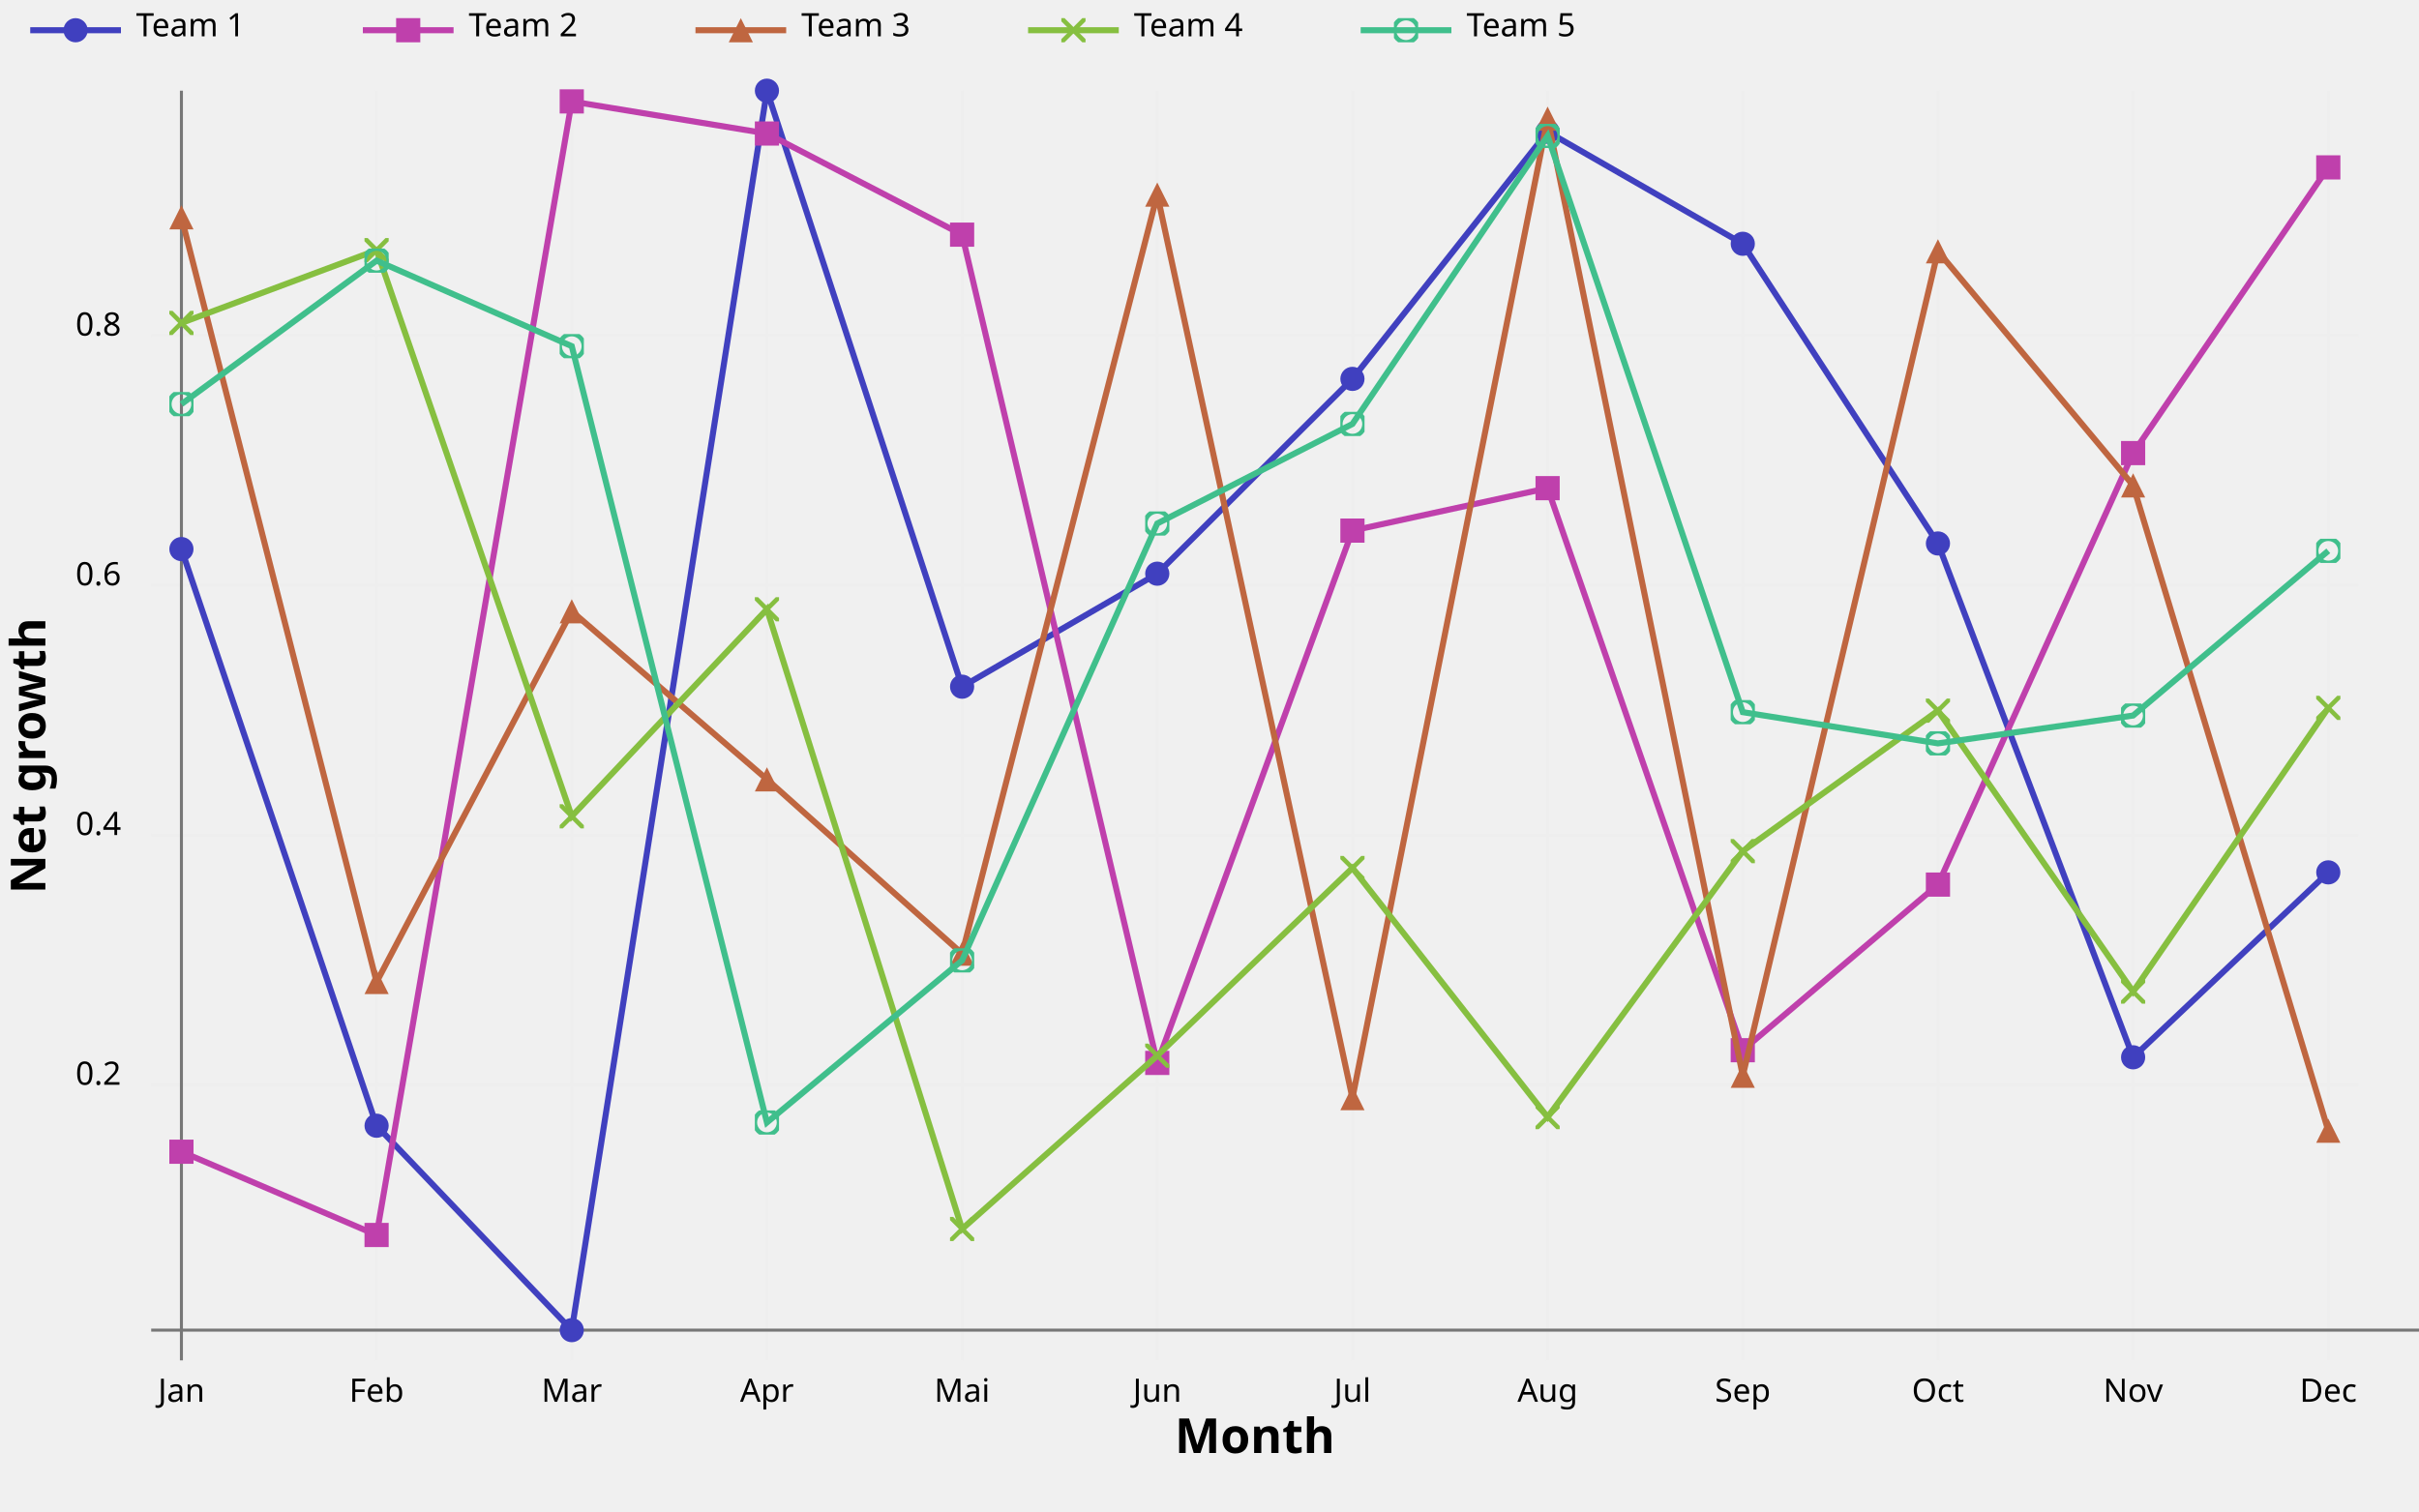
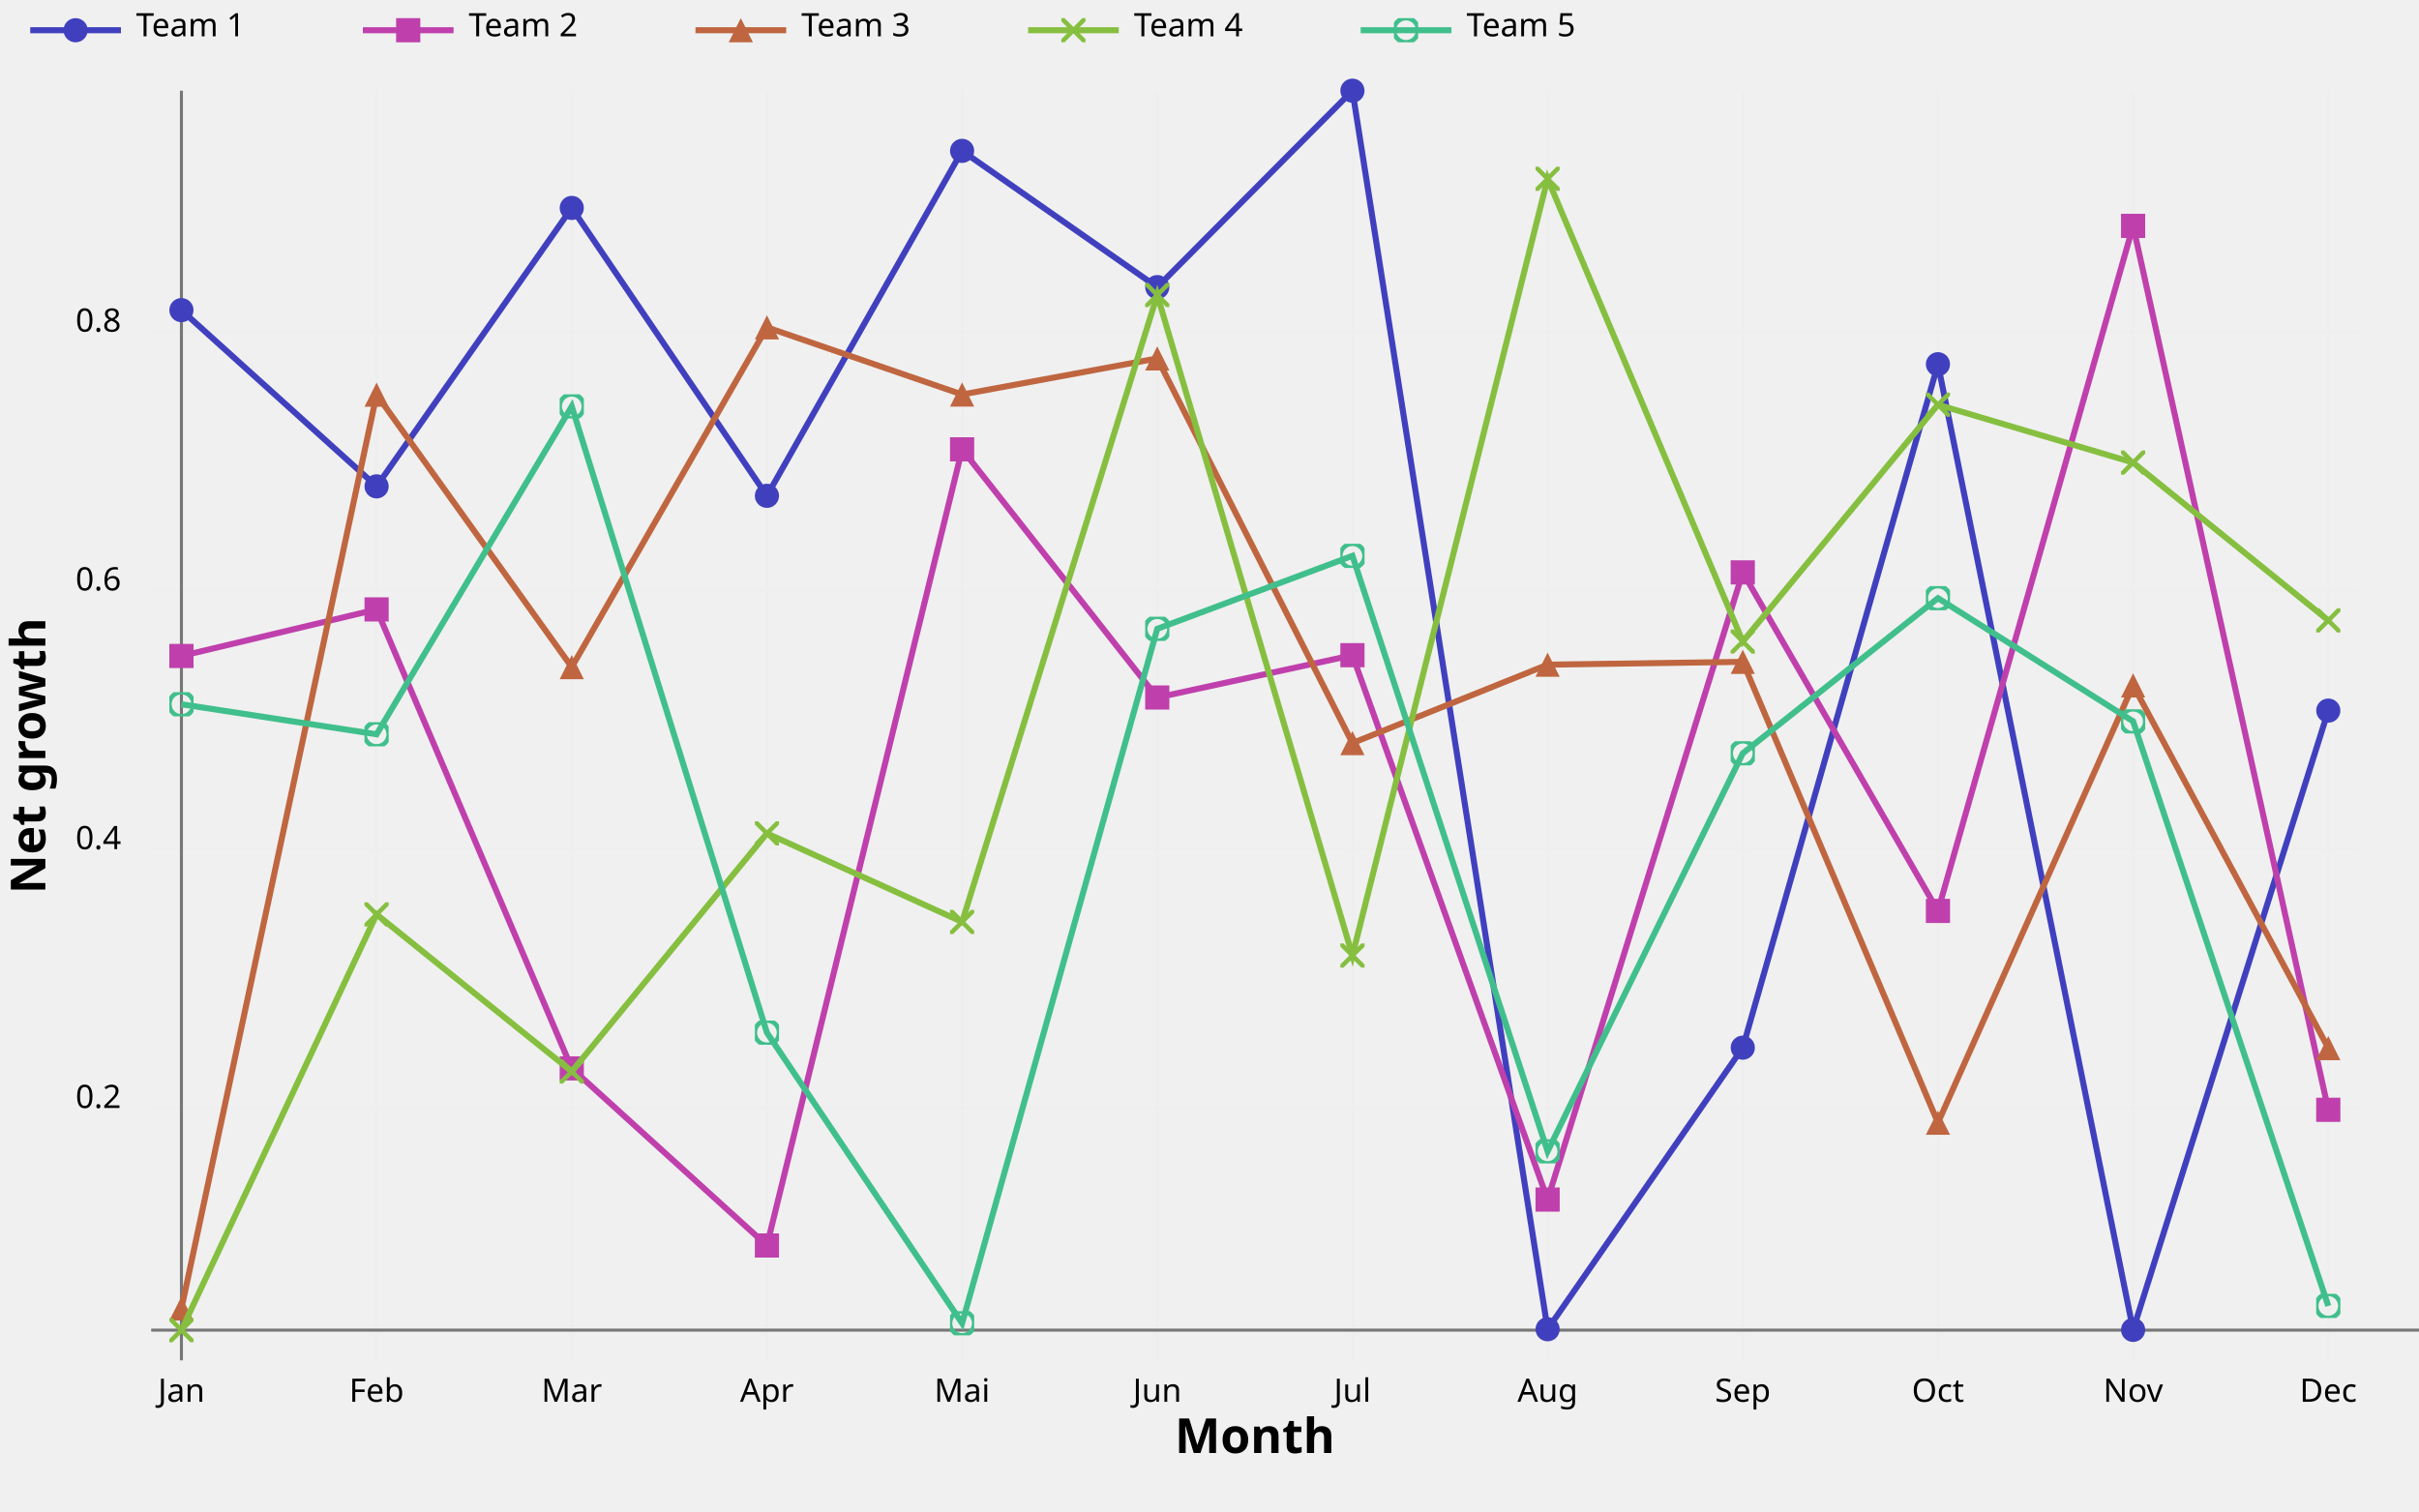
<svg xmlns="http://www.w3.org/2000/svg" varsion="1.1" width="800" height="500">
  <style>text { font-size: 8pt; font-family: sans-serif }  .axislegend { font-size: 12pt; font-weight: bold } .hovercircle {z-index:0; cursor:pointer; } .value {z-index: 1; display:none; background-color: #fff; opacity: 0.7; } .hovercircle:hover + .value { display:block; }</style>
  <defs>
    <marker id="dot0" viewBox="0 0 8 8" refX="4" refY="4" markerWidth="4" markerHeight="4">
      <circle cx="4" cy="4" r="4" fill="#4040BF" />
    </marker>
    <marker id="dot1" viewBox="0 0 8 8" refX="4" refY="4" markerWidth="4" markerHeight="4">
      <rect x="0" y="0" width="8" height="10" fill="#BF40AC" />
    </marker>
    <marker id="dot2" viewBox="0 0 8 8" refX="4" refY="4" markerWidth="4" markerHeight="4">
      <polygon points="0,8 4,0 8,8" fill="#BF6640" />
    </marker>
    <marker id="dot3" viewBox="0 0 8 8" refX="4" refY="4" markerWidth="4" markerHeight="4">
      <line x1="0" y1="0" x2="8" y2="8" stroke="#86BF40" stroke-width="1.5" />
      <line x1="0" y1="8" x2="8" y2="0" stroke="#86BF40" stroke-width="1.5" />
    </marker>
    <marker id="dot4" viewBox="0 0 8 8" refX="4" refY="4" markerWidth="4" markerHeight="4">
      <circle cx="4" cy="4" r="4" stroke="#40BF8C" stroke-width="1.5" fill="none" />
    </marker>
  </defs>
  <polyline points="10,10 25,10 40,10" fill="none" stroke="#4040BF" stroke-width="2" marker-mid="url(#dot0)" />
  <text x="45" y="12" alignment-baseline="middle">Team 1</text>
  <polyline points="120,10 135,10 150,10" fill="none" stroke="#BF40AC" stroke-width="2" marker-mid="url(#dot1)" />
  <text x="155" y="12" alignment-baseline="middle">Team 2</text>
  <polyline points="230,10 245,10 260,10" fill="none" stroke="#BF6640" stroke-width="2" marker-mid="url(#dot2)" />
  <text x="265" y="12" alignment-baseline="middle">Team 3</text>
  <polyline points="340,10 355,10 370,10" fill="none" stroke="#86BF40" stroke-width="2" marker-mid="url(#dot3)" />
  <text x="375" y="12" alignment-baseline="middle">Team 4</text>
  <polyline points="450,10 465,10 480,10" fill="none" stroke="#40BF8C" stroke-width="2" marker-mid="url(#dot4)" />
  <text x="485" y="12" alignment-baseline="middle">Team 5</text>
-   <line x1="50" x2="780" y1="358.834" y2="358.834" stroke="#eee" stroke-width="1" />
-   <text x="25" y="358.834">0.2</text>
-   <line x1="50" x2="780" y1="276.223" y2="276.223" stroke="#eee" stroke-width="1" />
-   <text x="25" y="276.223">0.4</text>
-   <line x1="50" x2="780" y1="193.612" y2="193.612" stroke="#eee" stroke-width="1" />
-   <text x="25" y="193.612">0.6</text>
-   <line x1="50" x2="780" y1="111" y2="111" stroke="#eee" stroke-width="1" />
-   <text x="25" y="111">0.8</text>
+   <line x1="50" x2="780" y1="366.509" y2="366.509" stroke="#eee" stroke-width="1" />
+   <text x="25" y="366.509">0.2</text>
+   <line x1="50" x2="780" y1="280.905" y2="280.905" stroke="#eee" stroke-width="1" />
+   <text x="25" y="280.905">0.4</text>
+   <line x1="50" x2="780" y1="195.301" y2="195.301" stroke="#eee" stroke-width="1" />
+   <text x="25" y="195.301">0.6</text>
+   <line x1="50" x2="780" y1="109.697" y2="109.697" stroke="#eee" stroke-width="1" />
+   <text x="25" y="109.697">0.8</text>
  <line x1="60" x2="60" y1="30" y2="450" stroke="#eee" stroke-width="1" />
  <text x="60" y="460" dominant-baseline="middle" text-anchor="middle">Jan</text>
  <line x1="124.545" x2="124.545" y1="30" y2="450" stroke="#eee" stroke-width="1" />
  <text x="124.545" y="460" dominant-baseline="middle" text-anchor="middle">Feb</text>
  <line x1="189.091" x2="189.091" y1="30" y2="450" stroke="#eee" stroke-width="1" />
  <text x="189.091" y="460" dominant-baseline="middle" text-anchor="middle">Mar</text>
  <line x1="253.636" x2="253.636" y1="30" y2="450" stroke="#eee" stroke-width="1" />
  <text x="253.636" y="460" dominant-baseline="middle" text-anchor="middle">Apr</text>
  <line x1="318.182" x2="318.182" y1="30" y2="450" stroke="#eee" stroke-width="1" />
  <text x="318.182" y="460" dominant-baseline="middle" text-anchor="middle">Mai</text>
  <line x1="382.727" x2="382.727" y1="30" y2="450" stroke="#eee" stroke-width="1" />
  <text x="382.727" y="460" dominant-baseline="middle" text-anchor="middle">Jun</text>
  <line x1="447.273" x2="447.273" y1="30" y2="450" stroke="#eee" stroke-width="1" />
  <text x="447.273" y="460" dominant-baseline="middle" text-anchor="middle">Jul</text>
  <line x1="511.818" x2="511.818" y1="30" y2="450" stroke="#eee" stroke-width="1" />
  <text x="511.818" y="460" dominant-baseline="middle" text-anchor="middle">Aug</text>
  <line x1="576.364" x2="576.364" y1="30" y2="450" stroke="#eee" stroke-width="1" />
  <text x="576.364" y="460" dominant-baseline="middle" text-anchor="middle">Sep</text>
  <line x1="640.909" x2="640.909" y1="30" y2="450" stroke="#eee" stroke-width="1" />
  <text x="640.909" y="460" dominant-baseline="middle" text-anchor="middle">Oct</text>
  <line x1="705.455" x2="705.455" y1="30" y2="450" stroke="#eee" stroke-width="1" />
  <text x="705.455" y="460" dominant-baseline="middle" text-anchor="middle">Nov</text>
  <line x1="770" x2="770" y1="30" y2="450" stroke="#eee" stroke-width="1" />
  <text x="770" y="460" dominant-baseline="middle" text-anchor="middle">Dec</text>
  <line x1="50" x2="800" y1="440" y2="440" stroke="#777" stroke-width="1" />
  <text x="415" y="475" class="axislegend" dominant-baseline="middle" text-anchor="middle">Month</text>
  <line x1="60" x2="60" y1="30" y2="450" stroke="#777" stroke-width="1" />
  <text x="15" y="250" transform="rotate(270, 15, 250)" class="axislegend" text-anchor="middle" alignment-baseline="middle">Net growth</text>
-   <polyline points="60,181.633 124.545,372.383 189.091,440 253.636,30 318.182,227.152 382.727,189.77 447.273,125.333 511.818,43.59 576.364,80.641 640.909,179.774 705.455,349.747 770,288.573 " fill="none" stroke="#4040BF" stroke-width="2" marker-start="url(#dot0)" marker-mid="url(#dot0)" marker-end="url(#dot0)" />
-   <polyline points="60,380.974 124.545,408.525 189.091,33.552 253.636,44.168 318.182,77.625 382.727,351.606 447.273,175.52 511.818,161.476 576.364,347.393 640.909,292.621 705.455,149.869 770,55.362 " fill="none" stroke="#BF40AC" stroke-width="2" marker-start="url(#dot1)" marker-mid="url(#dot1)" marker-end="url(#dot1)" />
-   <polyline points="60,71.884 124.545,324.84 189.091,202.203 253.636,257.801 318.182,315.463 382.727,64.366 447.273,363.254 511.818,39.252 576.364,355.86 640.909,83.119 705.455,160.567 770,374.035 " fill="none" stroke="#BF6640" stroke-width="2" marker-start="url(#dot2)" marker-mid="url(#dot2)" marker-end="url(#dot2)" />
-   <polyline points="60,106.829 124.545,82.747 189.091,270.027 253.636,201.542 318.182,406.542 382.727,349.21 447.273,287.128 511.818,369.533 576.364,281.551 640.909,235.083 705.455,328.02 770,234.174 " fill="none" stroke="#86BF40" stroke-width="2" marker-start="url(#dot3)" marker-mid="url(#dot3)" marker-end="url(#dot3)" />
-   <polyline points="60,133.677 124.545,86.217 189.091,114.511 253.636,371.309 318.182,317.694 382.727,173.165 447.273,140.245 511.818,44.953 576.364,235.578 640.909,245.905 705.455,236.694 770,182.211 " fill="none" stroke="#40BF8C" stroke-width="2" marker-start="url(#dot4)" marker-mid="url(#dot4)" marker-end="url(#dot4)" />
-   <circle class="hovercircle" cx="60" cy="181.633" r="15" fill="#fff" fill-opacity="0" />
-   <text style="paint-order:stroke fill" class="value" x="60" y="171.633" text-anchor="middle" alignment-baseline="middle" stroke="#fff" stroke-width="10" fill="#555">0.629</text>
-   <circle class="hovercircle" cx="124.545" cy="372.383" r="15" fill="#fff" fill-opacity="0" />
-   <text style="paint-order:stroke fill" class="value" x="124.545" y="362.383" text-anchor="middle" alignment-baseline="middle" stroke="#fff" stroke-width="10" fill="#555">0.1672</text>
-   <circle class="hovercircle" cx="189.091" cy="440" r="15" fill="#fff" fill-opacity="0" />
-   <text style="paint-order:stroke fill" class="value" x="189.091" y="430" text-anchor="middle" alignment-baseline="middle" stroke="#fff" stroke-width="10" fill="#555">0.0035</text>
-   <circle class="hovercircle" cx="253.636" cy="30" r="15" fill="#fff" fill-opacity="0" />
-   <text style="paint-order:stroke fill" class="value" x="253.636" y="20" text-anchor="middle" alignment-baseline="middle" stroke="#fff" stroke-width="10" fill="#555">0.9961</text>
-   <circle class="hovercircle" cx="318.182" cy="227.152" r="15" fill="#fff" fill-opacity="0" />
-   <text style="paint-order:stroke fill" class="value" x="318.182" y="217.152" text-anchor="middle" alignment-baseline="middle" stroke="#fff" stroke-width="10" fill="#555">0.5188</text>
-   <circle class="hovercircle" cx="382.727" cy="189.77" r="15" fill="#fff" fill-opacity="0" />
-   <text style="paint-order:stroke fill" class="value" x="382.727" y="179.77" text-anchor="middle" alignment-baseline="middle" stroke="#fff" stroke-width="10" fill="#555">0.6093</text>
-   <circle class="hovercircle" cx="447.273" cy="125.333" r="15" fill="#fff" fill-opacity="0" />
-   <text style="paint-order:stroke fill" class="value" x="447.273" y="115.333" text-anchor="middle" alignment-baseline="middle" stroke="#fff" stroke-width="10" fill="#555">0.7653</text>
-   <circle class="hovercircle" cx="511.818" cy="43.59" r="15" fill="#fff" fill-opacity="0" />
-   <text style="paint-order:stroke fill" class="value" x="511.818" y="33.59" text-anchor="middle" alignment-baseline="middle" stroke="#fff" stroke-width="10" fill="#555">0.9632</text>
-   <circle class="hovercircle" cx="576.364" cy="80.641" r="15" fill="#fff" fill-opacity="0" />
-   <text style="paint-order:stroke fill" class="value" x="576.364" y="70.641" text-anchor="middle" alignment-baseline="middle" stroke="#fff" stroke-width="10" fill="#555">0.8735</text>
-   <circle class="hovercircle" cx="640.909" cy="179.774" r="15" fill="#fff" fill-opacity="0" />
-   <text style="paint-order:stroke fill" class="value" x="640.909" y="169.774" text-anchor="middle" alignment-baseline="middle" stroke="#fff" stroke-width="10" fill="#555">0.6335</text>
-   <circle class="hovercircle" cx="705.455" cy="349.747" r="15" fill="#fff" fill-opacity="0" />
-   <text style="paint-order:stroke fill" class="value" x="705.455" y="339.747" text-anchor="middle" alignment-baseline="middle" stroke="#fff" stroke-width="10" fill="#555">0.222</text>
-   <circle class="hovercircle" cx="770" cy="288.573" r="15" fill="#fff" fill-opacity="0" />
-   <text style="paint-order:stroke fill" class="value" x="770" y="278.573" text-anchor="middle" alignment-baseline="middle" stroke="#fff" stroke-width="10" fill="#555">0.3701</text>
-   <circle class="hovercircle" cx="60" cy="380.974" r="15" fill="#fff" fill-opacity="0" />
-   <text style="paint-order:stroke fill" class="value" x="60" y="370.974" text-anchor="middle" alignment-baseline="middle" stroke="#fff" stroke-width="10" fill="#555">0.1464</text>
-   <circle class="hovercircle" cx="124.545" cy="408.525" r="15" fill="#fff" fill-opacity="0" />
-   <text style="paint-order:stroke fill" class="value" x="124.545" y="398.525" text-anchor="middle" alignment-baseline="middle" stroke="#fff" stroke-width="10" fill="#555">0.0797</text>
-   <circle class="hovercircle" cx="189.091" cy="33.552" r="15" fill="#fff" fill-opacity="0" />
-   <text style="paint-order:stroke fill" class="value" x="189.091" y="23.552" text-anchor="middle" alignment-baseline="middle" stroke="#fff" stroke-width="10" fill="#555">0.9875</text>
-   <circle class="hovercircle" cx="253.636" cy="44.168" r="15" fill="#fff" fill-opacity="0" />
-   <text style="paint-order:stroke fill" class="value" x="253.636" y="34.168" text-anchor="middle" alignment-baseline="middle" stroke="#fff" stroke-width="10" fill="#555">0.9618</text>
-   <circle class="hovercircle" cx="318.182" cy="77.625" r="15" fill="#fff" fill-opacity="0" />
-   <text style="paint-order:stroke fill" class="value" x="318.182" y="67.625" text-anchor="middle" alignment-baseline="middle" stroke="#fff" stroke-width="10" fill="#555">0.8808</text>
-   <circle class="hovercircle" cx="382.727" cy="351.606" r="15" fill="#fff" fill-opacity="0" />
-   <text style="paint-order:stroke fill" class="value" x="382.727" y="341.606" text-anchor="middle" alignment-baseline="middle" stroke="#fff" stroke-width="10" fill="#555">0.2175</text>
-   <circle class="hovercircle" cx="447.273" cy="175.52" r="15" fill="#fff" fill-opacity="0" />
-   <text style="paint-order:stroke fill" class="value" x="447.273" y="165.52" text-anchor="middle" alignment-baseline="middle" stroke="#fff" stroke-width="10" fill="#555">0.6438</text>
-   <circle class="hovercircle" cx="511.818" cy="161.476" r="15" fill="#fff" fill-opacity="0" />
-   <text style="paint-order:stroke fill" class="value" x="511.818" y="151.476" text-anchor="middle" alignment-baseline="middle" stroke="#fff" stroke-width="10" fill="#555">0.6778</text>
-   <circle class="hovercircle" cx="576.364" cy="347.393" r="15" fill="#fff" fill-opacity="0" />
-   <text style="paint-order:stroke fill" class="value" x="576.364" y="337.393" text-anchor="middle" alignment-baseline="middle" stroke="#fff" stroke-width="10" fill="#555">0.2277</text>
-   <circle class="hovercircle" cx="640.909" cy="292.621" r="15" fill="#fff" fill-opacity="0" />
-   <text style="paint-order:stroke fill" class="value" x="640.909" y="282.621" text-anchor="middle" alignment-baseline="middle" stroke="#fff" stroke-width="10" fill="#555">0.3603</text>
-   <circle class="hovercircle" cx="705.455" cy="149.869" r="15" fill="#fff" fill-opacity="0" />
-   <text style="paint-order:stroke fill" class="value" x="705.455" y="139.869" text-anchor="middle" alignment-baseline="middle" stroke="#fff" stroke-width="10" fill="#555">0.7059</text>
-   <circle class="hovercircle" cx="770" cy="55.362" r="15" fill="#fff" fill-opacity="0" />
-   <text style="paint-order:stroke fill" class="value" x="770" y="45.362" text-anchor="middle" alignment-baseline="middle" stroke="#fff" stroke-width="10" fill="#555">0.9347</text>
-   <circle class="hovercircle" cx="60" cy="71.884" r="15" fill="#fff" fill-opacity="0" />
-   <text style="paint-order:stroke fill" class="value" x="60" y="61.884" text-anchor="middle" alignment-baseline="middle" stroke="#fff" stroke-width="10" fill="#555">0.8947</text>
-   <circle class="hovercircle" cx="124.545" cy="324.84" r="15" fill="#fff" fill-opacity="0" />
-   <text style="paint-order:stroke fill" class="value" x="124.545" y="314.84" text-anchor="middle" alignment-baseline="middle" stroke="#fff" stroke-width="10" fill="#555">0.2823</text>
-   <circle class="hovercircle" cx="189.091" cy="202.203" r="15" fill="#fff" fill-opacity="0" />
-   <text style="paint-order:stroke fill" class="value" x="189.091" y="192.203" text-anchor="middle" alignment-baseline="middle" stroke="#fff" stroke-width="10" fill="#555">0.5792</text>
-   <circle class="hovercircle" cx="253.636" cy="257.801" r="15" fill="#fff" fill-opacity="0" />
-   <text style="paint-order:stroke fill" class="value" x="253.636" y="247.801" text-anchor="middle" alignment-baseline="middle" stroke="#fff" stroke-width="10" fill="#555">0.4446</text>
-   <circle class="hovercircle" cx="318.182" cy="315.463" r="15" fill="#fff" fill-opacity="0" />
-   <text style="paint-order:stroke fill" class="value" x="318.182" y="305.463" text-anchor="middle" alignment-baseline="middle" stroke="#fff" stroke-width="10" fill="#555">0.305</text>
-   <circle class="hovercircle" cx="382.727" cy="64.366" r="15" fill="#fff" fill-opacity="0" />
-   <text style="paint-order:stroke fill" class="value" x="382.727" y="54.366" text-anchor="middle" alignment-baseline="middle" stroke="#fff" stroke-width="10" fill="#555">0.9129</text>
-   <circle class="hovercircle" cx="447.273" cy="363.254" r="15" fill="#fff" fill-opacity="0" />
-   <text style="paint-order:stroke fill" class="value" x="447.273" y="353.254" text-anchor="middle" alignment-baseline="middle" stroke="#fff" stroke-width="10" fill="#555">0.1893</text>
-   <circle class="hovercircle" cx="511.818" cy="39.252" r="15" fill="#fff" fill-opacity="0" />
-   <text style="paint-order:stroke fill" class="value" x="511.818" y="29.252" text-anchor="middle" alignment-baseline="middle" stroke="#fff" stroke-width="10" fill="#555">0.9737</text>
-   <circle class="hovercircle" cx="576.364" cy="355.86" r="15" fill="#fff" fill-opacity="0" />
-   <text style="paint-order:stroke fill" class="value" x="576.364" y="345.86" text-anchor="middle" alignment-baseline="middle" stroke="#fff" stroke-width="10" fill="#555">0.2072</text>
-   <circle class="hovercircle" cx="640.909" cy="83.119" r="15" fill="#fff" fill-opacity="0" />
-   <text style="paint-order:stroke fill" class="value" x="640.909" y="73.119" text-anchor="middle" alignment-baseline="middle" stroke="#fff" stroke-width="10" fill="#555">0.8675</text>
-   <circle class="hovercircle" cx="705.455" cy="160.567" r="15" fill="#fff" fill-opacity="0" />
-   <text style="paint-order:stroke fill" class="value" x="705.455" y="150.567" text-anchor="middle" alignment-baseline="middle" stroke="#fff" stroke-width="10" fill="#555">0.68</text>
-   <circle class="hovercircle" cx="770" cy="374.035" r="15" fill="#fff" fill-opacity="0" />
-   <text style="paint-order:stroke fill" class="value" x="770" y="364.035" text-anchor="middle" alignment-baseline="middle" stroke="#fff" stroke-width="10" fill="#555">0.1632</text>
-   <circle class="hovercircle" cx="60" cy="106.829" r="15" fill="#fff" fill-opacity="0" />
-   <text style="paint-order:stroke fill" class="value" x="60" y="96.829" text-anchor="middle" alignment-baseline="middle" stroke="#fff" stroke-width="10" fill="#555">0.8101</text>
-   <circle class="hovercircle" cx="124.545" cy="82.747" r="15" fill="#fff" fill-opacity="0" />
-   <text style="paint-order:stroke fill" class="value" x="124.545" y="72.747" text-anchor="middle" alignment-baseline="middle" stroke="#fff" stroke-width="10" fill="#555">0.8684</text>
-   <circle class="hovercircle" cx="189.091" cy="270.027" r="15" fill="#fff" fill-opacity="0" />
-   <text style="paint-order:stroke fill" class="value" x="189.091" y="260.027" text-anchor="middle" alignment-baseline="middle" stroke="#fff" stroke-width="10" fill="#555">0.415</text>
-   <circle class="hovercircle" cx="253.636" cy="201.542" r="15" fill="#fff" fill-opacity="0" />
-   <text style="paint-order:stroke fill" class="value" x="253.636" y="191.542" text-anchor="middle" alignment-baseline="middle" stroke="#fff" stroke-width="10" fill="#555">0.5808</text>
-   <circle class="hovercircle" cx="318.182" cy="406.542" r="15" fill="#fff" fill-opacity="0" />
-   <text style="paint-order:stroke fill" class="value" x="318.182" y="396.542" text-anchor="middle" alignment-baseline="middle" stroke="#fff" stroke-width="10" fill="#555">0.0845</text>
-   <circle class="hovercircle" cx="382.727" cy="349.21" r="15" fill="#fff" fill-opacity="0" />
-   <text style="paint-order:stroke fill" class="value" x="382.727" y="339.21" text-anchor="middle" alignment-baseline="middle" stroke="#fff" stroke-width="10" fill="#555">0.2233</text>
-   <circle class="hovercircle" cx="447.273" cy="287.128" r="15" fill="#fff" fill-opacity="0" />
-   <text style="paint-order:stroke fill" class="value" x="447.273" y="277.128" text-anchor="middle" alignment-baseline="middle" stroke="#fff" stroke-width="10" fill="#555">0.3736</text>
-   <circle class="hovercircle" cx="511.818" cy="369.533" r="15" fill="#fff" fill-opacity="0" />
-   <text style="paint-order:stroke fill" class="value" x="511.818" y="359.533" text-anchor="middle" alignment-baseline="middle" stroke="#fff" stroke-width="10" fill="#555">0.1741</text>
-   <circle class="hovercircle" cx="576.364" cy="281.551" r="15" fill="#fff" fill-opacity="0" />
-   <text style="paint-order:stroke fill" class="value" x="576.364" y="271.551" text-anchor="middle" alignment-baseline="middle" stroke="#fff" stroke-width="10" fill="#555">0.3871</text>
-   <circle class="hovercircle" cx="640.909" cy="235.083" r="15" fill="#fff" fill-opacity="0" />
-   <text style="paint-order:stroke fill" class="value" x="640.909" y="225.083" text-anchor="middle" alignment-baseline="middle" stroke="#fff" stroke-width="10" fill="#555">0.4996</text>
-   <circle class="hovercircle" cx="705.455" cy="328.02" r="15" fill="#fff" fill-opacity="0" />
-   <text style="paint-order:stroke fill" class="value" x="705.455" y="318.02" text-anchor="middle" alignment-baseline="middle" stroke="#fff" stroke-width="10" fill="#555">0.2746</text>
-   <circle class="hovercircle" cx="770" cy="234.174" r="15" fill="#fff" fill-opacity="0" />
-   <text style="paint-order:stroke fill" class="value" x="770" y="224.174" text-anchor="middle" alignment-baseline="middle" stroke="#fff" stroke-width="10" fill="#555">0.5018</text>
-   <circle class="hovercircle" cx="60" cy="133.677" r="15" fill="#fff" fill-opacity="0" />
-   <text style="paint-order:stroke fill" class="value" x="60" y="123.677" text-anchor="middle" alignment-baseline="middle" stroke="#fff" stroke-width="10" fill="#555">0.7451</text>
-   <circle class="hovercircle" cx="124.545" cy="86.217" r="15" fill="#fff" fill-opacity="0" />
-   <text style="paint-order:stroke fill" class="value" x="124.545" y="76.217" text-anchor="middle" alignment-baseline="middle" stroke="#fff" stroke-width="10" fill="#555">0.86</text>
-   <circle class="hovercircle" cx="189.091" cy="114.511" r="15" fill="#fff" fill-opacity="0" />
-   <text style="paint-order:stroke fill" class="value" x="189.091" y="104.511" text-anchor="middle" alignment-baseline="middle" stroke="#fff" stroke-width="10" fill="#555">0.7915</text>
-   <circle class="hovercircle" cx="253.636" cy="371.309" r="15" fill="#fff" fill-opacity="0" />
-   <text style="paint-order:stroke fill" class="value" x="253.636" y="361.309" text-anchor="middle" alignment-baseline="middle" stroke="#fff" stroke-width="10" fill="#555">0.1698</text>
-   <circle class="hovercircle" cx="318.182" cy="317.694" r="15" fill="#fff" fill-opacity="0" />
-   <text style="paint-order:stroke fill" class="value" x="318.182" y="307.694" text-anchor="middle" alignment-baseline="middle" stroke="#fff" stroke-width="10" fill="#555">0.2996</text>
-   <circle class="hovercircle" cx="382.727" cy="173.165" r="15" fill="#fff" fill-opacity="0" />
-   <text style="paint-order:stroke fill" class="value" x="382.727" y="163.165" text-anchor="middle" alignment-baseline="middle" stroke="#fff" stroke-width="10" fill="#555">0.6495</text>
-   <circle class="hovercircle" cx="447.273" cy="140.245" r="15" fill="#fff" fill-opacity="0" />
-   <text style="paint-order:stroke fill" class="value" x="447.273" y="130.245" text-anchor="middle" alignment-baseline="middle" stroke="#fff" stroke-width="10" fill="#555">0.7292</text>
-   <circle class="hovercircle" cx="511.818" cy="44.953" r="15" fill="#fff" fill-opacity="0" />
-   <text style="paint-order:stroke fill" class="value" x="511.818" y="34.953" text-anchor="middle" alignment-baseline="middle" stroke="#fff" stroke-width="10" fill="#555">0.9599</text>
-   <circle class="hovercircle" cx="576.364" cy="235.578" r="15" fill="#fff" fill-opacity="0" />
-   <text style="paint-order:stroke fill" class="value" x="576.364" y="225.578" text-anchor="middle" alignment-baseline="middle" stroke="#fff" stroke-width="10" fill="#555">0.4984</text>
-   <circle class="hovercircle" cx="640.909" cy="245.905" r="15" fill="#fff" fill-opacity="0" />
-   <text style="paint-order:stroke fill" class="value" x="640.909" y="235.905" text-anchor="middle" alignment-baseline="middle" stroke="#fff" stroke-width="10" fill="#555">0.4734</text>
-   <circle class="hovercircle" cx="705.455" cy="236.694" r="15" fill="#fff" fill-opacity="0" />
-   <text style="paint-order:stroke fill" class="value" x="705.455" y="226.694" text-anchor="middle" alignment-baseline="middle" stroke="#fff" stroke-width="10" fill="#555">0.4957</text>
-   <circle class="hovercircle" cx="770" cy="182.211" r="15" fill="#fff" fill-opacity="0" />
-   <text style="paint-order:stroke fill" class="value" x="770" y="172.211" text-anchor="middle" alignment-baseline="middle" stroke="#fff" stroke-width="10" fill="#555">0.6276</text>
+   <polyline points="60,102.592 124.545,160.888 189.091,68.779 253.636,164.013 318.182,49.903 382.727,94.973 447.273,30 511.818,439.7 576.364,346.563 640.909,120.483 705.455,439.914 770,235.064 " fill="none" stroke="#4040BF" stroke-width="2" marker-start="url(#dot0)" marker-mid="url(#dot0)" marker-end="url(#dot0)" />
+   <polyline points="60,217.002 124.545,201.593 189.091,353.412 253.636,412.008 318.182,148.647 382.727,230.741 447.273,216.745 511.818,396.813 576.364,189.352 640.909,301.322 705.455,74.728 770,367.108 " fill="none" stroke="#BF40AC" stroke-width="2" marker-start="url(#dot1)" marker-mid="url(#dot1)" marker-end="url(#dot1)" />
+   <polyline points="60,432.852 124.545,130.542 189.091,220.683 253.636,108.285 318.182,130.499 382.727,118.557 447.273,245.807 511.818,219.87 576.364,218.928 640.909,371.388 705.455,226.718 770,346.692 " fill="none" stroke="#BF6640" stroke-width="2" marker-start="url(#dot2)" marker-mid="url(#dot2)" marker-end="url(#dot2)" />
+   <polyline points="60,440 124.545,302.477 189.091,354.439 253.636,275.683 318.182,304.96 382.727,97.584 447.273,316.088 511.818,59.148 576.364,212.208 640.909,133.88 705.455,153.013 770,205.231 " fill="none" stroke="#86BF40" stroke-width="2" marker-start="url(#dot3)" marker-mid="url(#dot3)" marker-end="url(#dot3)" />
+   <polyline points="60,232.967 124.545,242.897 189.091,134.437 253.636,341.598 318.182,437.731 382.727,208.013 447.273,183.873 511.818,380.848 576.364,249.189 640.909,197.869 705.455,238.617 770,431.996 " fill="none" stroke="#40BF8C" stroke-width="2" marker-start="url(#dot4)" marker-mid="url(#dot4)" marker-end="url(#dot4)" />
+   <circle class="hovercircle" cx="60" cy="102.592" r="15" fill="#fff" fill-opacity="0" />
+   <text style="paint-order:stroke fill" class="value" x="60" y="92.592" text-anchor="middle" alignment-baseline="middle" stroke="#fff" stroke-width="10" fill="#555">0.8166</text>
+   <circle class="hovercircle" cx="124.545" cy="160.888" r="15" fill="#fff" fill-opacity="0" />
+   <text style="paint-order:stroke fill" class="value" x="124.545" y="150.888" text-anchor="middle" alignment-baseline="middle" stroke="#fff" stroke-width="10" fill="#555">0.6804</text>
+   <circle class="hovercircle" cx="189.091" cy="68.779" r="15" fill="#fff" fill-opacity="0" />
+   <text style="paint-order:stroke fill" class="value" x="189.091" y="58.779" text-anchor="middle" alignment-baseline="middle" stroke="#fff" stroke-width="10" fill="#555">0.8956</text>
+   <circle class="hovercircle" cx="253.636" cy="164.013" r="15" fill="#fff" fill-opacity="0" />
+   <text style="paint-order:stroke fill" class="value" x="253.636" y="154.013" text-anchor="middle" alignment-baseline="middle" stroke="#fff" stroke-width="10" fill="#555">0.6731</text>
+   <circle class="hovercircle" cx="318.182" cy="49.903" r="15" fill="#fff" fill-opacity="0" />
+   <text style="paint-order:stroke fill" class="value" x="318.182" y="39.903" text-anchor="middle" alignment-baseline="middle" stroke="#fff" stroke-width="10" fill="#555">0.9397</text>
+   <circle class="hovercircle" cx="382.727" cy="94.973" r="15" fill="#fff" fill-opacity="0" />
+   <text style="paint-order:stroke fill" class="value" x="382.727" y="84.973" text-anchor="middle" alignment-baseline="middle" stroke="#fff" stroke-width="10" fill="#555">0.8344</text>
+   <circle class="hovercircle" cx="447.273" cy="30" r="15" fill="#fff" fill-opacity="0" />
+   <text style="paint-order:stroke fill" class="value" x="447.273" y="20" text-anchor="middle" alignment-baseline="middle" stroke="#fff" stroke-width="10" fill="#555">0.9862</text>
+   <circle class="hovercircle" cx="511.818" cy="439.7" r="15" fill="#fff" fill-opacity="0" />
+   <text style="paint-order:stroke fill" class="value" x="511.818" y="429.7" text-anchor="middle" alignment-baseline="middle" stroke="#fff" stroke-width="10" fill="#555">0.029</text>
+   <circle class="hovercircle" cx="576.364" cy="346.563" r="15" fill="#fff" fill-opacity="0" />
+   <text style="paint-order:stroke fill" class="value" x="576.364" y="336.563" text-anchor="middle" alignment-baseline="middle" stroke="#fff" stroke-width="10" fill="#555">0.2466</text>
+   <circle class="hovercircle" cx="640.909" cy="120.483" r="15" fill="#fff" fill-opacity="0" />
+   <text style="paint-order:stroke fill" class="value" x="640.909" y="110.483" text-anchor="middle" alignment-baseline="middle" stroke="#fff" stroke-width="10" fill="#555">0.7748</text>
+   <circle class="hovercircle" cx="705.455" cy="439.914" r="15" fill="#fff" fill-opacity="0" />
+   <text style="paint-order:stroke fill" class="value" x="705.455" y="429.914" text-anchor="middle" alignment-baseline="middle" stroke="#fff" stroke-width="10" fill="#555">0.0285</text>
+   <circle class="hovercircle" cx="770" cy="235.064" r="15" fill="#fff" fill-opacity="0" />
+   <text style="paint-order:stroke fill" class="value" x="770" y="225.064" text-anchor="middle" alignment-baseline="middle" stroke="#fff" stroke-width="10" fill="#555">0.5071</text>
+   <circle class="hovercircle" cx="60" cy="217.002" r="15" fill="#fff" fill-opacity="0" />
+   <text style="paint-order:stroke fill" class="value" x="60" y="207.002" text-anchor="middle" alignment-baseline="middle" stroke="#fff" stroke-width="10" fill="#555">0.5493</text>
+   <circle class="hovercircle" cx="124.545" cy="201.593" r="15" fill="#fff" fill-opacity="0" />
+   <text style="paint-order:stroke fill" class="value" x="124.545" y="191.593" text-anchor="middle" alignment-baseline="middle" stroke="#fff" stroke-width="10" fill="#555">0.5853</text>
+   <circle class="hovercircle" cx="189.091" cy="353.412" r="15" fill="#fff" fill-opacity="0" />
+   <text style="paint-order:stroke fill" class="value" x="189.091" y="343.412" text-anchor="middle" alignment-baseline="middle" stroke="#fff" stroke-width="10" fill="#555">0.2306</text>
+   <circle class="hovercircle" cx="253.636" cy="412.008" r="15" fill="#fff" fill-opacity="0" />
+   <text style="paint-order:stroke fill" class="value" x="253.636" y="402.008" text-anchor="middle" alignment-baseline="middle" stroke="#fff" stroke-width="10" fill="#555">0.0937</text>
+   <circle class="hovercircle" cx="318.182" cy="148.647" r="15" fill="#fff" fill-opacity="0" />
+   <text style="paint-order:stroke fill" class="value" x="318.182" y="138.647" text-anchor="middle" alignment-baseline="middle" stroke="#fff" stroke-width="10" fill="#555">0.709</text>
+   <circle class="hovercircle" cx="382.727" cy="230.741" r="15" fill="#fff" fill-opacity="0" />
+   <text style="paint-order:stroke fill" class="value" x="382.727" y="220.741" text-anchor="middle" alignment-baseline="middle" stroke="#fff" stroke-width="10" fill="#555">0.5172</text>
+   <circle class="hovercircle" cx="447.273" cy="216.745" r="15" fill="#fff" fill-opacity="0" />
+   <text style="paint-order:stroke fill" class="value" x="447.273" y="206.745" text-anchor="middle" alignment-baseline="middle" stroke="#fff" stroke-width="10" fill="#555">0.5499</text>
+   <circle class="hovercircle" cx="511.818" cy="396.813" r="15" fill="#fff" fill-opacity="0" />
+   <text style="paint-order:stroke fill" class="value" x="511.818" y="386.813" text-anchor="middle" alignment-baseline="middle" stroke="#fff" stroke-width="10" fill="#555">0.1292</text>
+   <circle class="hovercircle" cx="576.364" cy="189.352" r="15" fill="#fff" fill-opacity="0" />
+   <text style="paint-order:stroke fill" class="value" x="576.364" y="179.352" text-anchor="middle" alignment-baseline="middle" stroke="#fff" stroke-width="10" fill="#555">0.6139</text>
+   <circle class="hovercircle" cx="640.909" cy="301.322" r="15" fill="#fff" fill-opacity="0" />
+   <text style="paint-order:stroke fill" class="value" x="640.909" y="291.322" text-anchor="middle" alignment-baseline="middle" stroke="#fff" stroke-width="10" fill="#555">0.3523</text>
+   <circle class="hovercircle" cx="705.455" cy="74.728" r="15" fill="#fff" fill-opacity="0" />
+   <text style="paint-order:stroke fill" class="value" x="705.455" y="64.728" text-anchor="middle" alignment-baseline="middle" stroke="#fff" stroke-width="10" fill="#555">0.8817</text>
+   <circle class="hovercircle" cx="770" cy="367.108" r="15" fill="#fff" fill-opacity="0" />
+   <text style="paint-order:stroke fill" class="value" x="770" y="357.108" text-anchor="middle" alignment-baseline="middle" stroke="#fff" stroke-width="10" fill="#555">0.1986</text>
+   <circle class="hovercircle" cx="60" cy="432.852" r="15" fill="#fff" fill-opacity="0" />
+   <text style="paint-order:stroke fill" class="value" x="60" y="422.852" text-anchor="middle" alignment-baseline="middle" stroke="#fff" stroke-width="10" fill="#555">0.045</text>
+   <circle class="hovercircle" cx="124.545" cy="130.542" r="15" fill="#fff" fill-opacity="0" />
+   <text style="paint-order:stroke fill" class="value" x="124.545" y="120.542" text-anchor="middle" alignment-baseline="middle" stroke="#fff" stroke-width="10" fill="#555">0.7513</text>
+   <circle class="hovercircle" cx="189.091" cy="220.683" r="15" fill="#fff" fill-opacity="0" />
+   <text style="paint-order:stroke fill" class="value" x="189.091" y="210.683" text-anchor="middle" alignment-baseline="middle" stroke="#fff" stroke-width="10" fill="#555">0.5407</text>
+   <circle class="hovercircle" cx="253.636" cy="108.285" r="15" fill="#fff" fill-opacity="0" />
+   <text style="paint-order:stroke fill" class="value" x="253.636" y="98.285" text-anchor="middle" alignment-baseline="middle" stroke="#fff" stroke-width="10" fill="#555">0.8033</text>
+   <circle class="hovercircle" cx="318.182" cy="130.499" r="15" fill="#fff" fill-opacity="0" />
+   <text style="paint-order:stroke fill" class="value" x="318.182" y="120.499" text-anchor="middle" alignment-baseline="middle" stroke="#fff" stroke-width="10" fill="#555">0.7514</text>
+   <circle class="hovercircle" cx="382.727" cy="118.557" r="15" fill="#fff" fill-opacity="0" />
+   <text style="paint-order:stroke fill" class="value" x="382.727" y="108.557" text-anchor="middle" alignment-baseline="middle" stroke="#fff" stroke-width="10" fill="#555">0.7793</text>
+   <circle class="hovercircle" cx="447.273" cy="245.807" r="15" fill="#fff" fill-opacity="0" />
+   <text style="paint-order:stroke fill" class="value" x="447.273" y="235.807" text-anchor="middle" alignment-baseline="middle" stroke="#fff" stroke-width="10" fill="#555">0.482</text>
+   <circle class="hovercircle" cx="511.818" cy="219.87" r="15" fill="#fff" fill-opacity="0" />
+   <text style="paint-order:stroke fill" class="value" x="511.818" y="209.87" text-anchor="middle" alignment-baseline="middle" stroke="#fff" stroke-width="10" fill="#555">0.5426</text>
+   <circle class="hovercircle" cx="576.364" cy="218.928" r="15" fill="#fff" fill-opacity="0" />
+   <text style="paint-order:stroke fill" class="value" x="576.364" y="208.928" text-anchor="middle" alignment-baseline="middle" stroke="#fff" stroke-width="10" fill="#555">0.5448</text>
+   <circle class="hovercircle" cx="640.909" cy="371.388" r="15" fill="#fff" fill-opacity="0" />
+   <text style="paint-order:stroke fill" class="value" x="640.909" y="361.388" text-anchor="middle" alignment-baseline="middle" stroke="#fff" stroke-width="10" fill="#555">0.1886</text>
+   <circle class="hovercircle" cx="705.455" cy="226.718" r="15" fill="#fff" fill-opacity="0" />
+   <text style="paint-order:stroke fill" class="value" x="705.455" y="216.718" text-anchor="middle" alignment-baseline="middle" stroke="#fff" stroke-width="10" fill="#555">0.5266</text>
+   <circle class="hovercircle" cx="770" cy="346.692" r="15" fill="#fff" fill-opacity="0" />
+   <text style="paint-order:stroke fill" class="value" x="770" y="336.692" text-anchor="middle" alignment-baseline="middle" stroke="#fff" stroke-width="10" fill="#555">0.2463</text>
+   <circle class="hovercircle" cx="60" cy="440" r="15" fill="#fff" fill-opacity="0" />
+   <text style="paint-order:stroke fill" class="value" x="60" y="430" text-anchor="middle" alignment-baseline="middle" stroke="#fff" stroke-width="10" fill="#555">0.0283</text>
+   <circle class="hovercircle" cx="124.545" cy="302.477" r="15" fill="#fff" fill-opacity="0" />
+   <text style="paint-order:stroke fill" class="value" x="124.545" y="292.477" text-anchor="middle" alignment-baseline="middle" stroke="#fff" stroke-width="10" fill="#555">0.3496</text>
+   <circle class="hovercircle" cx="189.091" cy="354.439" r="15" fill="#fff" fill-opacity="0" />
+   <text style="paint-order:stroke fill" class="value" x="189.091" y="344.439" text-anchor="middle" alignment-baseline="middle" stroke="#fff" stroke-width="10" fill="#555">0.2282</text>
+   <circle class="hovercircle" cx="253.636" cy="275.683" r="15" fill="#fff" fill-opacity="0" />
+   <text style="paint-order:stroke fill" class="value" x="253.636" y="265.683" text-anchor="middle" alignment-baseline="middle" stroke="#fff" stroke-width="10" fill="#555">0.4122</text>
+   <circle class="hovercircle" cx="318.182" cy="304.96" r="15" fill="#fff" fill-opacity="0" />
+   <text style="paint-order:stroke fill" class="value" x="318.182" y="294.96" text-anchor="middle" alignment-baseline="middle" stroke="#fff" stroke-width="10" fill="#555">0.3438</text>
+   <circle class="hovercircle" cx="382.727" cy="97.584" r="15" fill="#fff" fill-opacity="0" />
+   <text style="paint-order:stroke fill" class="value" x="382.727" y="87.584" text-anchor="middle" alignment-baseline="middle" stroke="#fff" stroke-width="10" fill="#555">0.8283</text>
+   <circle class="hovercircle" cx="447.273" cy="316.088" r="15" fill="#fff" fill-opacity="0" />
+   <text style="paint-order:stroke fill" class="value" x="447.273" y="306.088" text-anchor="middle" alignment-baseline="middle" stroke="#fff" stroke-width="10" fill="#555">0.3178</text>
+   <circle class="hovercircle" cx="511.818" cy="59.148" r="15" fill="#fff" fill-opacity="0" />
+   <text style="paint-order:stroke fill" class="value" x="511.818" y="49.148" text-anchor="middle" alignment-baseline="middle" stroke="#fff" stroke-width="10" fill="#555">0.9181</text>
+   <circle class="hovercircle" cx="576.364" cy="212.208" r="15" fill="#fff" fill-opacity="0" />
+   <text style="paint-order:stroke fill" class="value" x="576.364" y="202.208" text-anchor="middle" alignment-baseline="middle" stroke="#fff" stroke-width="10" fill="#555">0.5605</text>
+   <circle class="hovercircle" cx="640.909" cy="133.88" r="15" fill="#fff" fill-opacity="0" />
+   <text style="paint-order:stroke fill" class="value" x="640.909" y="123.88" text-anchor="middle" alignment-baseline="middle" stroke="#fff" stroke-width="10" fill="#555">0.7435</text>
+   <circle class="hovercircle" cx="705.455" cy="153.013" r="15" fill="#fff" fill-opacity="0" />
+   <text style="paint-order:stroke fill" class="value" x="705.455" y="143.013" text-anchor="middle" alignment-baseline="middle" stroke="#fff" stroke-width="10" fill="#555">0.6988</text>
+   <circle class="hovercircle" cx="770" cy="205.231" r="15" fill="#fff" fill-opacity="0" />
+   <text style="paint-order:stroke fill" class="value" x="770" y="195.231" text-anchor="middle" alignment-baseline="middle" stroke="#fff" stroke-width="10" fill="#555">0.5768</text>
+   <circle class="hovercircle" cx="60" cy="232.967" r="15" fill="#fff" fill-opacity="0" />
+   <text style="paint-order:stroke fill" class="value" x="60" y="222.967" text-anchor="middle" alignment-baseline="middle" stroke="#fff" stroke-width="10" fill="#555">0.512</text>
+   <circle class="hovercircle" cx="124.545" cy="242.897" r="15" fill="#fff" fill-opacity="0" />
+   <text style="paint-order:stroke fill" class="value" x="124.545" y="232.897" text-anchor="middle" alignment-baseline="middle" stroke="#fff" stroke-width="10" fill="#555">0.4888</text>
+   <circle class="hovercircle" cx="189.091" cy="134.437" r="15" fill="#fff" fill-opacity="0" />
+   <text style="paint-order:stroke fill" class="value" x="189.091" y="124.437" text-anchor="middle" alignment-baseline="middle" stroke="#fff" stroke-width="10" fill="#555">0.7422</text>
+   <circle class="hovercircle" cx="253.636" cy="341.598" r="15" fill="#fff" fill-opacity="0" />
+   <text style="paint-order:stroke fill" class="value" x="253.636" y="331.598" text-anchor="middle" alignment-baseline="middle" stroke="#fff" stroke-width="10" fill="#555">0.2582</text>
+   <circle class="hovercircle" cx="318.182" cy="437.731" r="15" fill="#fff" fill-opacity="0" />
+   <text style="paint-order:stroke fill" class="value" x="318.182" y="427.731" text-anchor="middle" alignment-baseline="middle" stroke="#fff" stroke-width="10" fill="#555">0.0336</text>
+   <circle class="hovercircle" cx="382.727" cy="208.013" r="15" fill="#fff" fill-opacity="0" />
+   <text style="paint-order:stroke fill" class="value" x="382.727" y="198.013" text-anchor="middle" alignment-baseline="middle" stroke="#fff" stroke-width="10" fill="#555">0.5703</text>
+   <circle class="hovercircle" cx="447.273" cy="183.873" r="15" fill="#fff" fill-opacity="0" />
+   <text style="paint-order:stroke fill" class="value" x="447.273" y="173.873" text-anchor="middle" alignment-baseline="middle" stroke="#fff" stroke-width="10" fill="#555">0.6267</text>
+   <circle class="hovercircle" cx="511.818" cy="380.848" r="15" fill="#fff" fill-opacity="0" />
+   <text style="paint-order:stroke fill" class="value" x="511.818" y="370.848" text-anchor="middle" alignment-baseline="middle" stroke="#fff" stroke-width="10" fill="#555">0.1665</text>
+   <circle class="hovercircle" cx="576.364" cy="249.189" r="15" fill="#fff" fill-opacity="0" />
+   <text style="paint-order:stroke fill" class="value" x="576.364" y="239.189" text-anchor="middle" alignment-baseline="middle" stroke="#fff" stroke-width="10" fill="#555">0.4741</text>
+   <circle class="hovercircle" cx="640.909" cy="197.869" r="15" fill="#fff" fill-opacity="0" />
+   <text style="paint-order:stroke fill" class="value" x="640.909" y="187.869" text-anchor="middle" alignment-baseline="middle" stroke="#fff" stroke-width="10" fill="#555">0.594</text>
+   <circle class="hovercircle" cx="705.455" cy="238.617" r="15" fill="#fff" fill-opacity="0" />
+   <text style="paint-order:stroke fill" class="value" x="705.455" y="228.617" text-anchor="middle" alignment-baseline="middle" stroke="#fff" stroke-width="10" fill="#555">0.4988</text>
+   <circle class="hovercircle" cx="770" cy="431.996" r="15" fill="#fff" fill-opacity="0" />
+   <text style="paint-order:stroke fill" class="value" x="770" y="421.996" text-anchor="middle" alignment-baseline="middle" stroke="#fff" stroke-width="10" fill="#555">0.047</text>
</svg>
